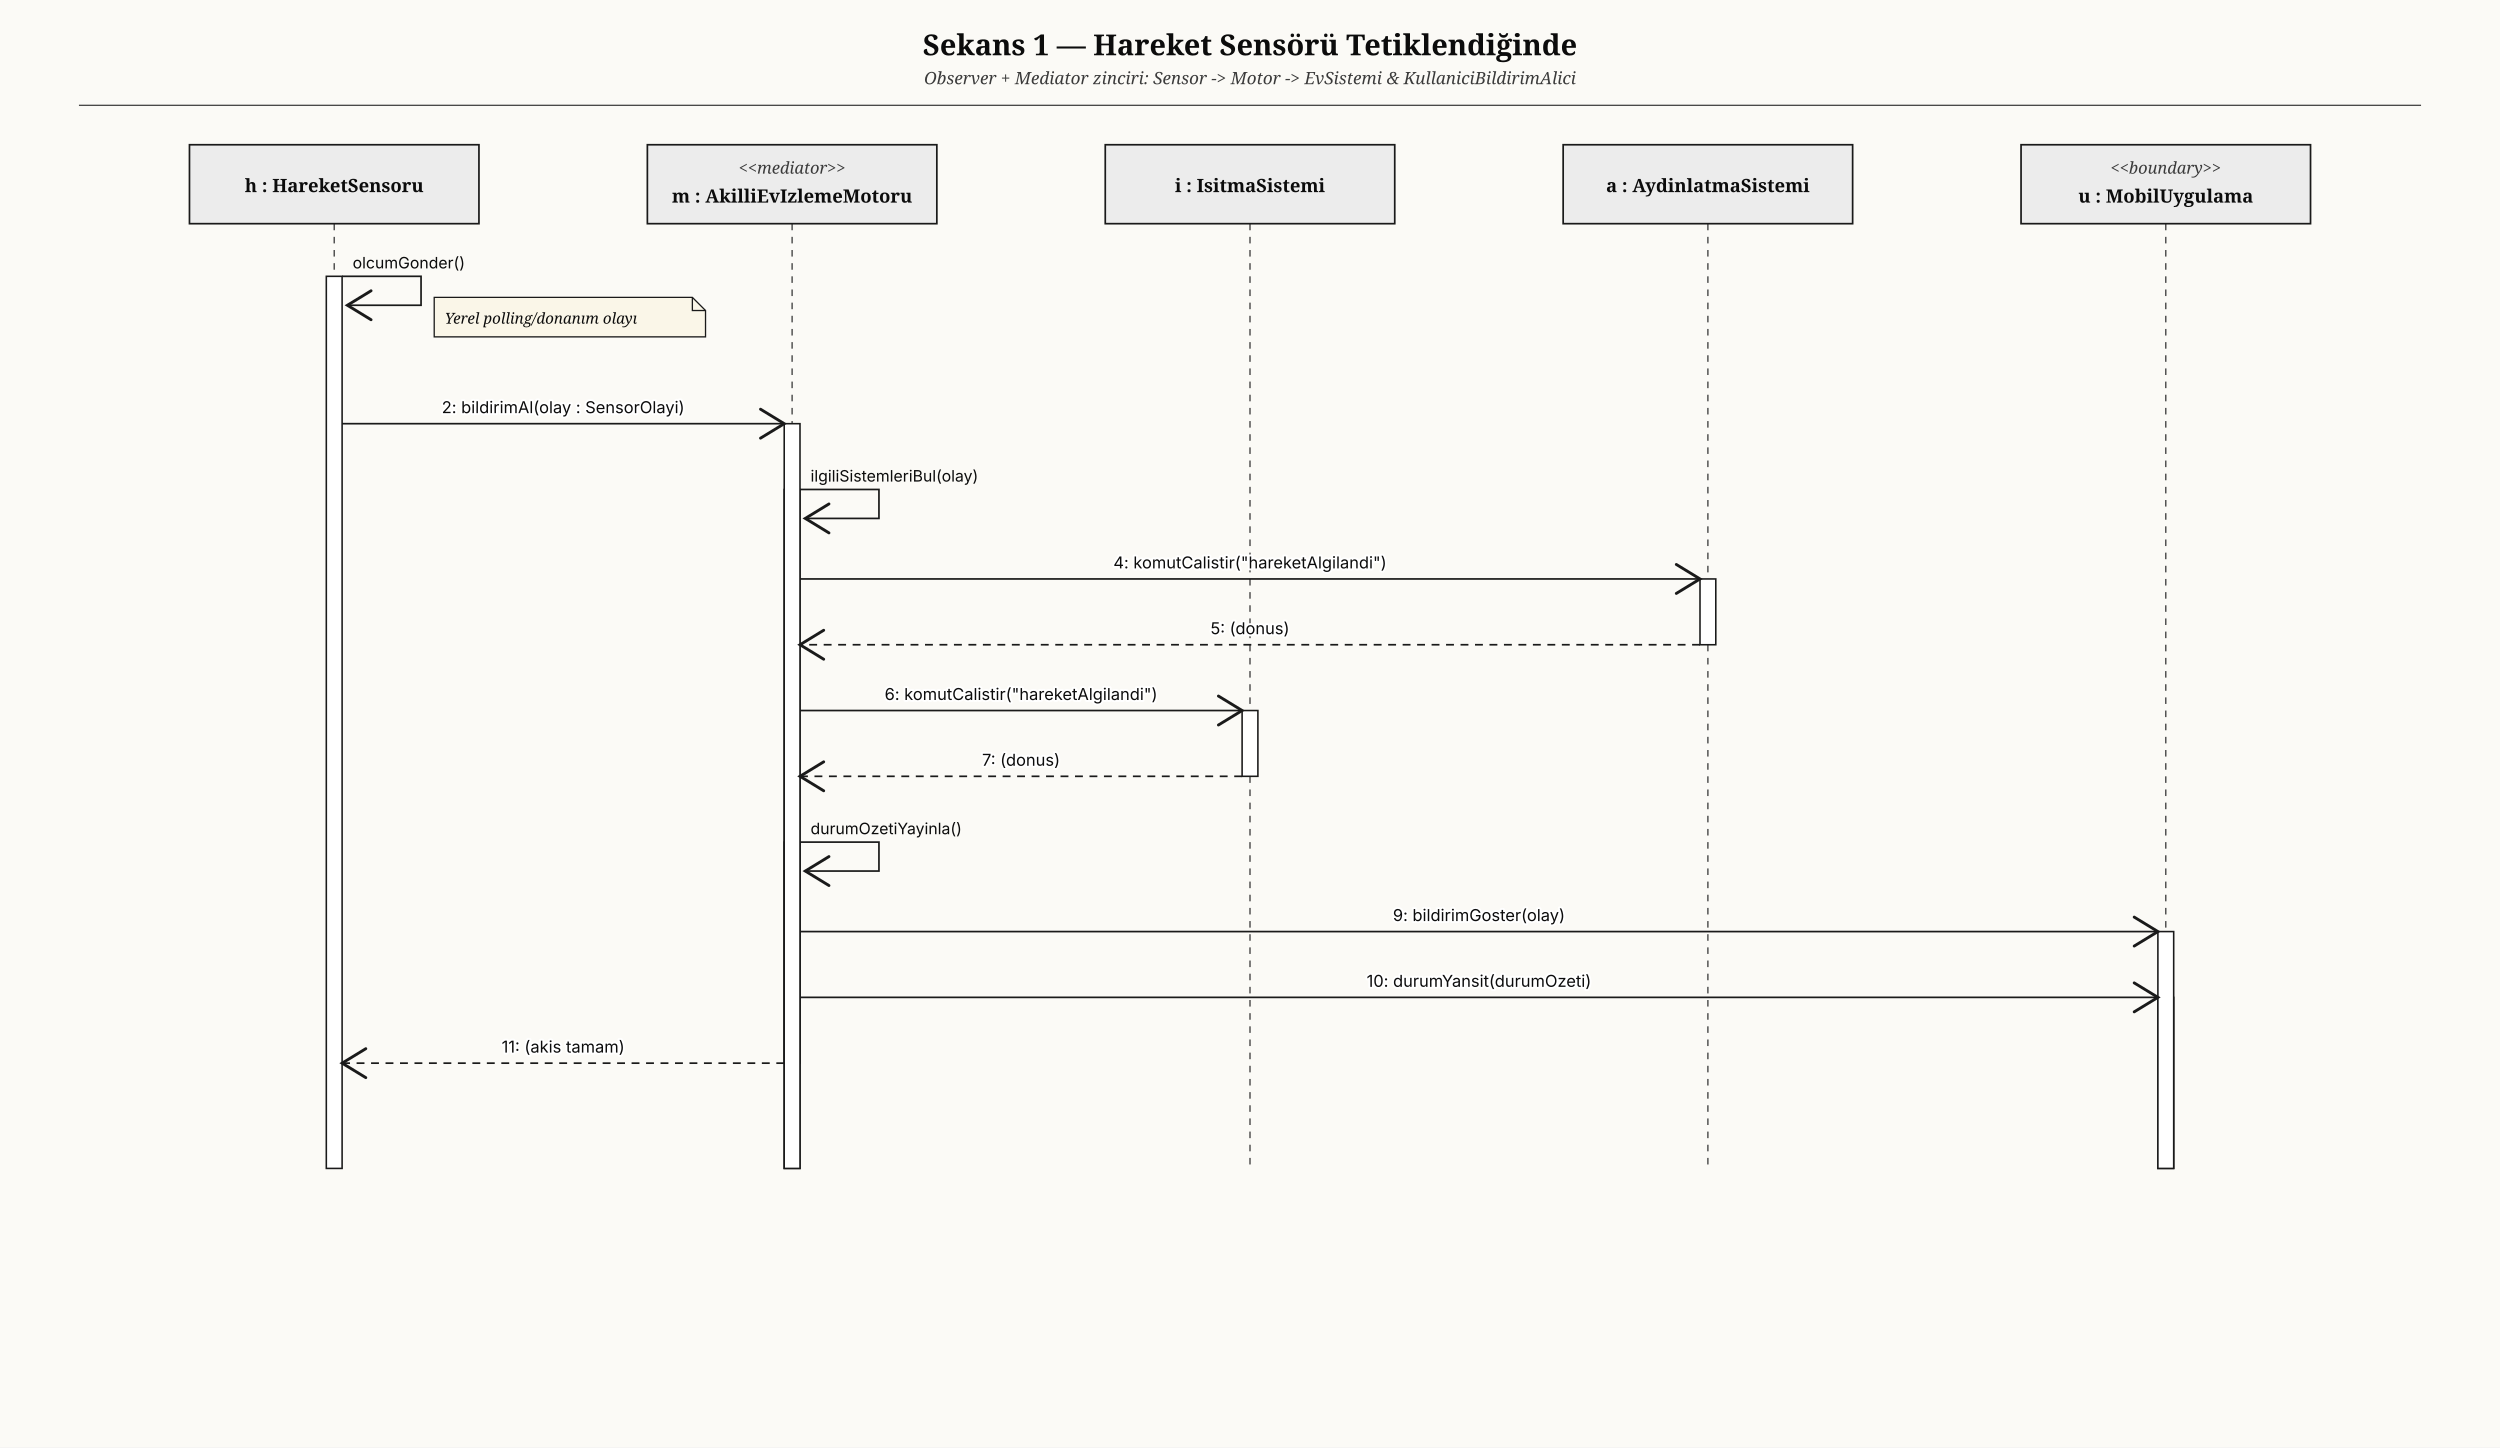
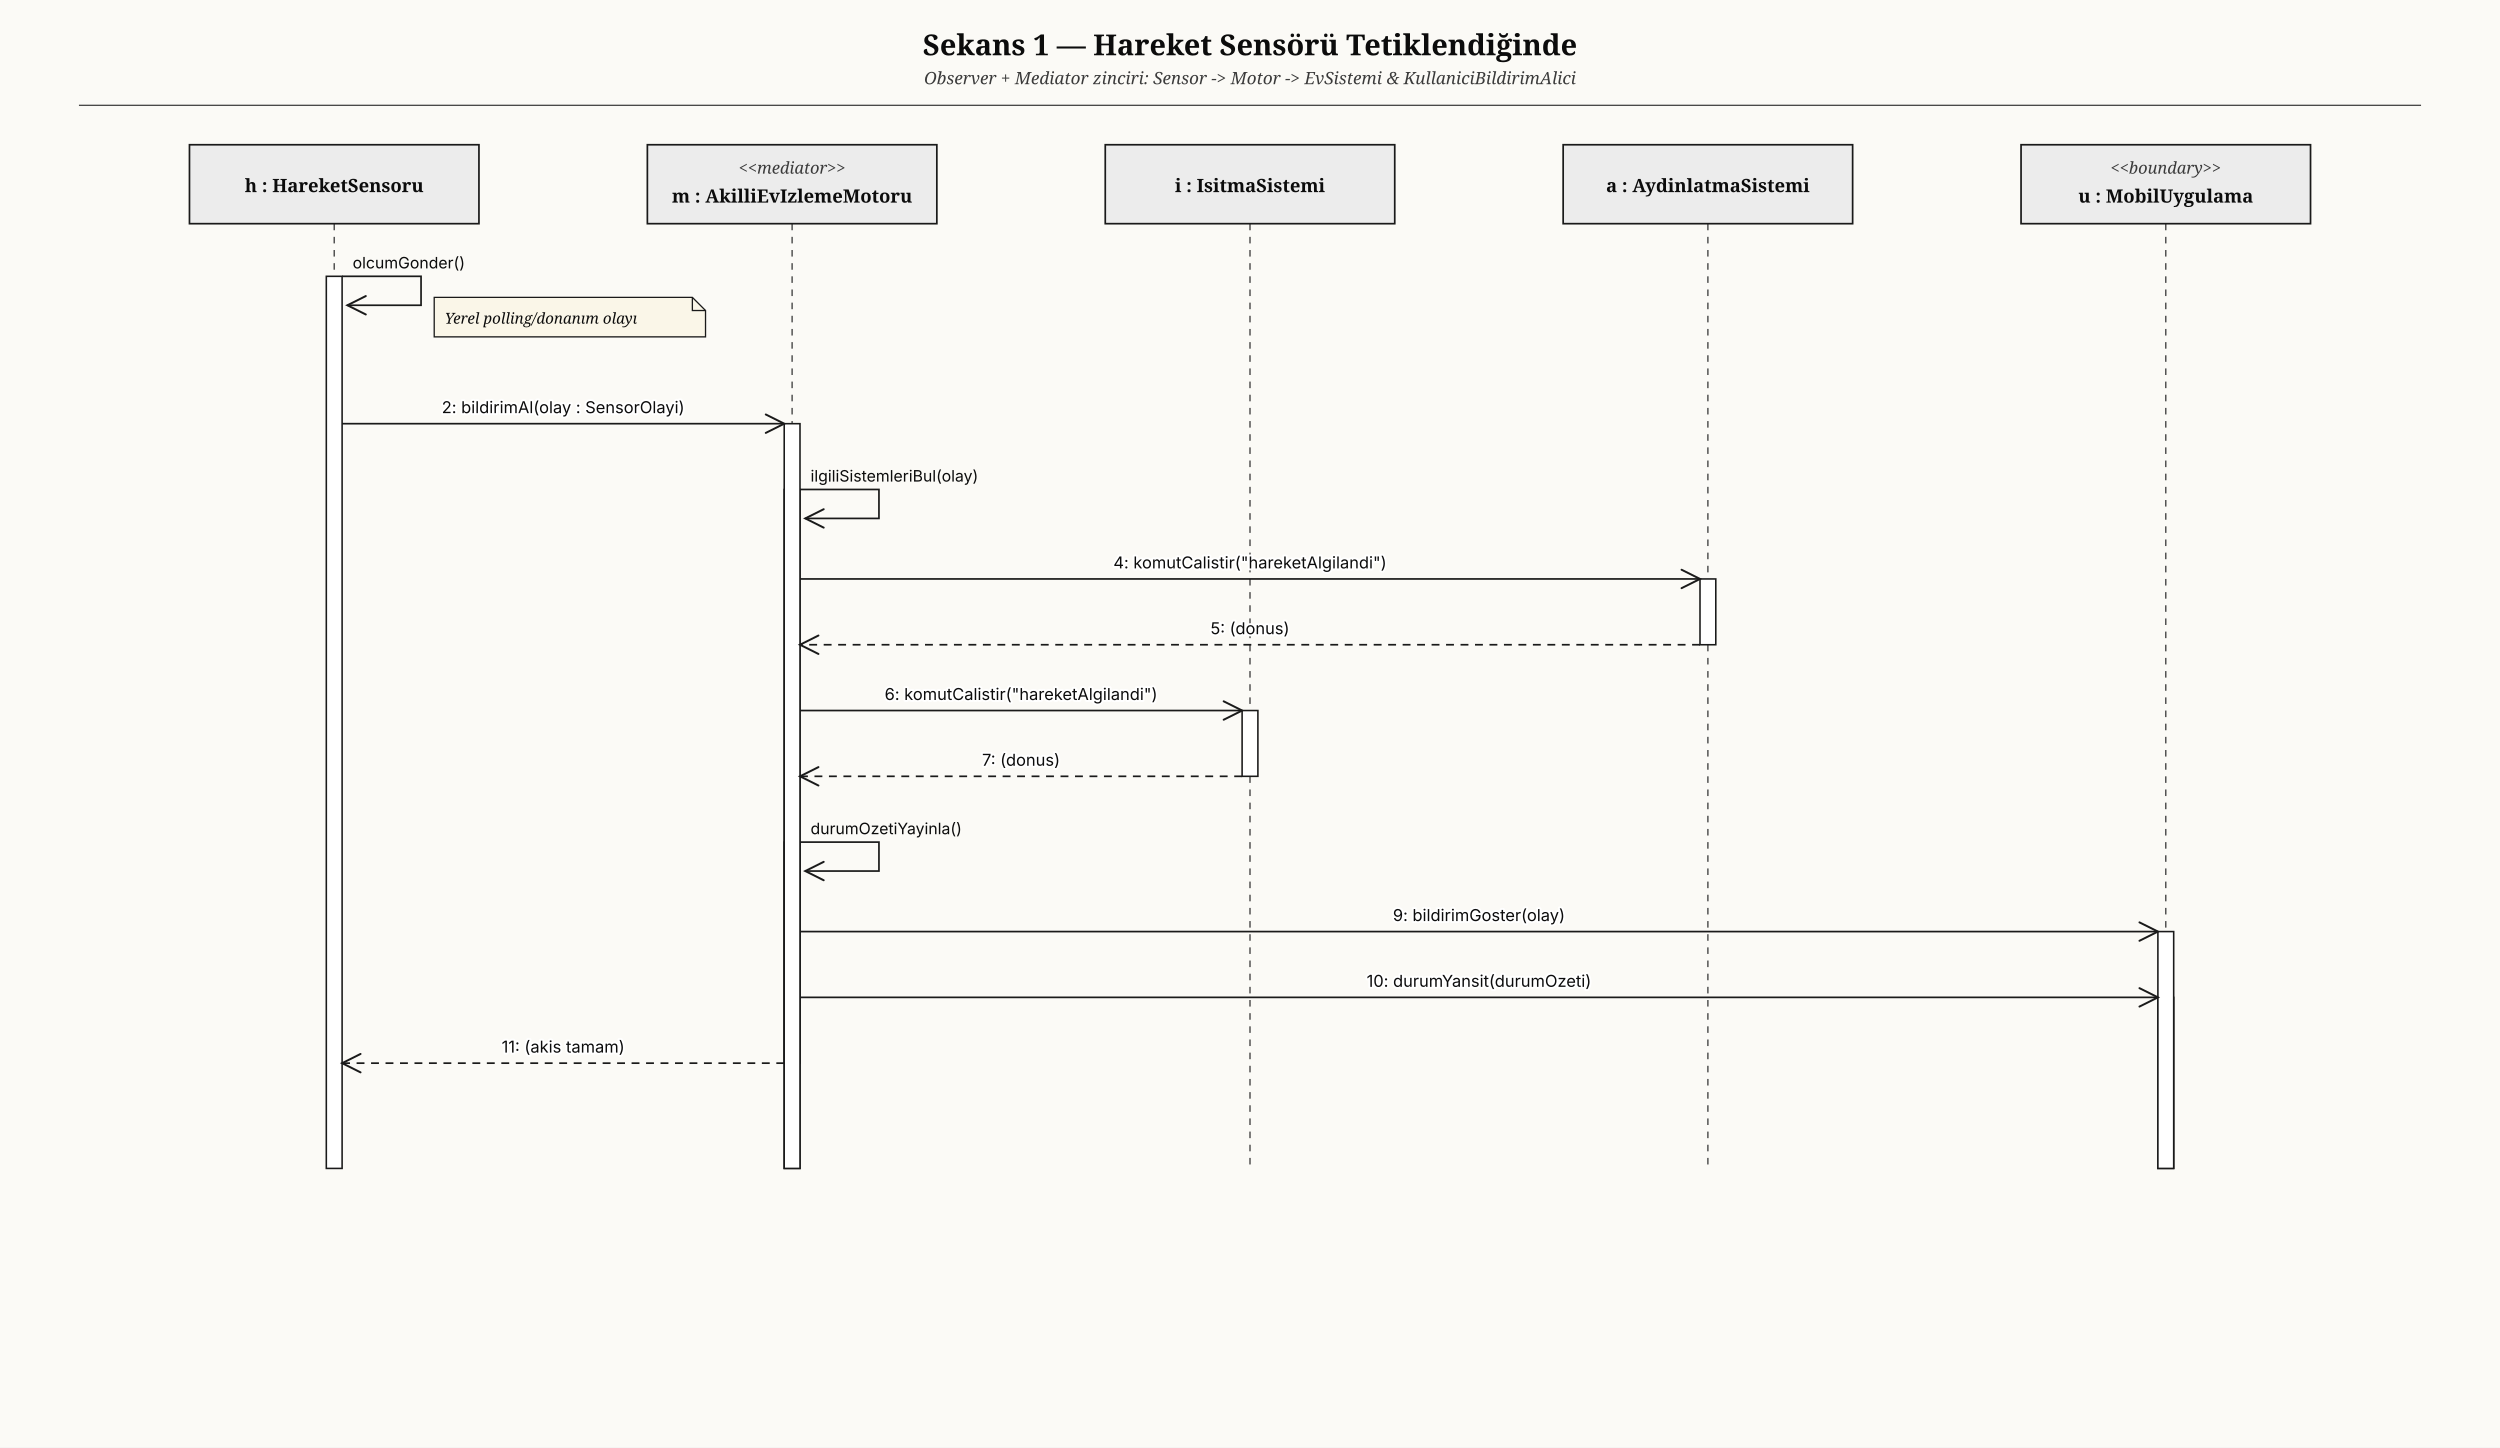
<svg xmlns="http://www.w3.org/2000/svg" viewBox="0 0 1900 1100" width="1900" height="1100">
  <rect width="1900" height="1100" fill="#fbfaf6" />
  <text x="950" y="42" text-anchor="middle" font-family="'EB Garamond','Georgia','Cambria',serif" font-size="22" font-weight="700" fill="#0c0c0c">
      Sekans 1 — Hareket Sensörü Tetiklendiğinde
    </text>
  <text x="950" y="64" text-anchor="middle" font-family="'EB Garamond','Georgia','Cambria',serif" font-size="13" font-style="italic" fill="#3a3a3a">
      Observer + Mediator zinciri: Sensor -&gt; Motor -&gt; EvSistemi &amp; KullaniciBildirimAlici
    </text>
  <line x1="60" y1="80" x2="1840" y2="80" stroke="#1a1a1a" stroke-width="0.8" />
  <line x1="254" y1="170" x2="254" y2="888" stroke="#3b3b3b" stroke-width="1" stroke-dasharray="5,5" />
  <line x1="602" y1="170" x2="602" y2="888" stroke="#3b3b3b" stroke-width="1" stroke-dasharray="5,5" />
  <line x1="950" y1="170" x2="950" y2="888" stroke="#3b3b3b" stroke-width="1" stroke-dasharray="5,5" />
  <line x1="1298" y1="170" x2="1298" y2="888" stroke="#3b3b3b" stroke-width="1" stroke-dasharray="5,5" />
  <line x1="1646" y1="170" x2="1646" y2="888" stroke="#3b3b3b" stroke-width="1" stroke-dasharray="5,5" />
  <rect x="1292" y="440" width="12" height="50" fill="#ffffff" stroke="#1a1a1a" stroke-width="1.2" />
  <rect x="944" y="540" width="12" height="50" fill="#ffffff" stroke="#1a1a1a" stroke-width="1.2" />
  <rect x="596" y="640" width="12" height="168" fill="#ffffff" stroke="#1a1a1a" stroke-width="1.2" />
  <rect x="248" y="210" width="12" height="678" fill="#ffffff" stroke="#1a1a1a" stroke-width="1.2" />
  <rect x="596" y="372" width="12" height="516" fill="#ffffff" stroke="#1a1a1a" stroke-width="1.2" />
  <rect x="596" y="322" width="12" height="566" fill="#ffffff" stroke="#1a1a1a" stroke-width="1.2" />
  <rect x="1640" y="758" width="12" height="130" fill="#ffffff" stroke="#1a1a1a" stroke-width="1.2" />
  <rect x="1640" y="708" width="12" height="180" fill="#ffffff" stroke="#1a1a1a" stroke-width="1.2" />
  <rect x="144" y="110" width="220" height="60" fill="#ececec" stroke="#1a1a1a" stroke-width="1.3" />
  <text x="254" y="146" text-anchor="middle" font-family="'EB Garamond','Georgia','Cambria',serif" font-weight="700" font-size="14" fill="#0c0c0c">h : HareketSensoru</text>
  <rect x="492" y="110" width="220" height="60" fill="#ececec" stroke="#1a1a1a" stroke-width="1.3" />
  <text x="602" y="132" text-anchor="middle" font-family="'EB Garamond','Georgia','Cambria',serif" font-style="italic" font-size="12.5" fill="#3a3a3a">&lt;&lt;mediator&gt;&gt;</text>
  <text x="602" y="154" text-anchor="middle" font-family="'EB Garamond','Georgia','Cambria',serif" font-weight="700" font-size="14" fill="#0c0c0c">m : AkilliEvIzlemeMotoru</text>
  <rect x="840" y="110" width="220" height="60" fill="#ececec" stroke="#1a1a1a" stroke-width="1.3" />
  <text x="950" y="146" text-anchor="middle" font-family="'EB Garamond','Georgia','Cambria',serif" font-weight="700" font-size="14" fill="#0c0c0c">i : IsitmaSistemi</text>
  <rect x="1188" y="110" width="220" height="60" fill="#ececec" stroke="#1a1a1a" stroke-width="1.3" />
  <text x="1298" y="146" text-anchor="middle" font-family="'EB Garamond','Georgia','Cambria',serif" font-weight="700" font-size="14" fill="#0c0c0c">a : AydinlatmaSistemi</text>
  <rect x="1536" y="110" width="220" height="60" fill="#ececec" stroke="#1a1a1a" stroke-width="1.3" />
  <text x="1646" y="132" text-anchor="middle" font-family="'EB Garamond','Georgia','Cambria',serif" font-style="italic" font-size="12.5" fill="#3a3a3a">&lt;&lt;boundary&gt;&gt;</text>
  <text x="1646" y="154" text-anchor="middle" font-family="'EB Garamond','Georgia','Cambria',serif" font-weight="700" font-size="14" fill="#0c0c0c">u : MobilUygulama</text>
  <path d="M 260 210 L 320 210 L 320 232 L 264 232" fill="none" stroke="#1a1a1a" stroke-width="1.3" />
-   <polyline points="282,221 264,232 282,243" fill="none" stroke="#1a1a1a" stroke-width="2.2" stroke-linejoin="miter" stroke-linecap="round" />
+   <polyline points="278,225 264,232 278,239" fill="none" stroke="#1a1a1a" stroke-width="1.5" stroke-linejoin="miter" stroke-linecap="round" />
  <text x="268" y="204" font-family="'Inter','Helvetica Neue','Segoe UI',Arial,sans-serif" font-size="12" fill="#0c0c0c">olcumGonder()</text>
  <g>
    <path d="M 330 226                     L 526.2 226                     L 536.2 236                     L 536.2 256                     L 330 256 Z" fill="#faf6e8" stroke="#1a1a1a" stroke-width="1" />
    <path d="M 526.2 226                         L 526.2 236                         L 536.2 236" fill="none" stroke="#1a1a1a" stroke-width="1" />
    <text x="338" y="246" font-family="'EB Garamond','Georgia','Cambria',serif" font-style="italic" font-size="11.5" fill="#0c0c0c">Yerel polling/donanım olayı</text>
  </g>
  <line x1="260" y1="322" x2="596" y2="322" stroke="#1a1a1a" stroke-width="1.3" />
-   <polyline points="578,333 596,322 578,311" fill="none" stroke="#1a1a1a" stroke-width="2.2" stroke-linejoin="miter" stroke-linecap="round" />
+   <polyline points="582,329 596,322 582,315" fill="none" stroke="#1a1a1a" stroke-width="1.5" stroke-linejoin="miter" stroke-linecap="round" />
  <text x="428" y="314" text-anchor="middle" font-family="'Inter','Helvetica Neue','Segoe UI',Arial,sans-serif" font-size="12.5" fill="#0c0c0c" paint-order="stroke" stroke="#ffffff" stroke-width="3" stroke-linejoin="round">2: bildirimAl(olay : SensorOlayi)</text>
  <path d="M 608 372 L 668 372 L 668 394 L 612 394" fill="none" stroke="#1a1a1a" stroke-width="1.3" />
-   <polyline points="630,383 612,394 630,405" fill="none" stroke="#1a1a1a" stroke-width="2.2" stroke-linejoin="miter" stroke-linecap="round" />
+   <polyline points="626,387 612,394 626,401" fill="none" stroke="#1a1a1a" stroke-width="1.5" stroke-linejoin="miter" stroke-linecap="round" />
  <text x="616" y="366" font-family="'Inter','Helvetica Neue','Segoe UI',Arial,sans-serif" font-size="12" fill="#0c0c0c">ilgiliSistemleriBul(olay)</text>
  <line x1="608" y1="440" x2="1292" y2="440" stroke="#1a1a1a" stroke-width="1.3" />
-   <polyline points="1274,451 1292,440 1274,429" fill="none" stroke="#1a1a1a" stroke-width="2.2" stroke-linejoin="miter" stroke-linecap="round" />
+   <polyline points="1278,447 1292,440 1278,433" fill="none" stroke="#1a1a1a" stroke-width="1.5" stroke-linejoin="miter" stroke-linecap="round" />
  <text x="950" y="432" text-anchor="middle" font-family="'Inter','Helvetica Neue','Segoe UI',Arial,sans-serif" font-size="12.5" fill="#0c0c0c" paint-order="stroke" stroke="#ffffff" stroke-width="3" stroke-linejoin="round">4: komutCalistir("hareketAlgilandi")</text>
  <line x1="1292" y1="490" x2="608" y2="490" stroke="#1a1a1a" stroke-width="1.3" stroke-dasharray="6,5" />
-   <polyline points="626,479 608,490 626,501" fill="none" stroke="#1a1a1a" stroke-width="2.2" stroke-linejoin="miter" stroke-linecap="round" />
+   <polyline points="622,483 608,490 622,497" fill="none" stroke="#1a1a1a" stroke-width="1.5" stroke-linejoin="miter" stroke-linecap="round" />
  <text x="950" y="482" text-anchor="middle" font-family="'Inter','Helvetica Neue','Segoe UI',Arial,sans-serif" font-size="12.5" fill="#0c0c0c" paint-order="stroke" stroke="#ffffff" stroke-width="3" stroke-linejoin="round">5: (donus)</text>
  <line x1="608" y1="540" x2="944" y2="540" stroke="#1a1a1a" stroke-width="1.3" />
-   <polyline points="926,551 944,540 926,529" fill="none" stroke="#1a1a1a" stroke-width="2.2" stroke-linejoin="miter" stroke-linecap="round" />
+   <polyline points="930,547 944,540 930,533" fill="none" stroke="#1a1a1a" stroke-width="1.5" stroke-linejoin="miter" stroke-linecap="round" />
  <text x="776" y="532" text-anchor="middle" font-family="'Inter','Helvetica Neue','Segoe UI',Arial,sans-serif" font-size="12.5" fill="#0c0c0c" paint-order="stroke" stroke="#ffffff" stroke-width="3" stroke-linejoin="round">6: komutCalistir("hareketAlgilandi")</text>
  <line x1="944" y1="590" x2="608" y2="590" stroke="#1a1a1a" stroke-width="1.3" stroke-dasharray="6,5" />
-   <polyline points="626,579 608,590 626,601" fill="none" stroke="#1a1a1a" stroke-width="2.2" stroke-linejoin="miter" stroke-linecap="round" />
+   <polyline points="622,583 608,590 622,597" fill="none" stroke="#1a1a1a" stroke-width="1.5" stroke-linejoin="miter" stroke-linecap="round" />
  <text x="776" y="582" text-anchor="middle" font-family="'Inter','Helvetica Neue','Segoe UI',Arial,sans-serif" font-size="12.5" fill="#0c0c0c" paint-order="stroke" stroke="#ffffff" stroke-width="3" stroke-linejoin="round">7: (donus)</text>
  <path d="M 608 640 L 668 640 L 668 662 L 612 662" fill="none" stroke="#1a1a1a" stroke-width="1.3" />
-   <polyline points="630,651 612,662 630,673" fill="none" stroke="#1a1a1a" stroke-width="2.2" stroke-linejoin="miter" stroke-linecap="round" />
+   <polyline points="626,655 612,662 626,669" fill="none" stroke="#1a1a1a" stroke-width="1.5" stroke-linejoin="miter" stroke-linecap="round" />
  <text x="616" y="634" font-family="'Inter','Helvetica Neue','Segoe UI',Arial,sans-serif" font-size="12" fill="#0c0c0c">durumOzetiYayinla()</text>
  <line x1="608" y1="708" x2="1640" y2="708" stroke="#1a1a1a" stroke-width="1.3" />
-   <polyline points="1622,719 1640,708 1622,697" fill="none" stroke="#1a1a1a" stroke-width="2.2" stroke-linejoin="miter" stroke-linecap="round" />
+   <polyline points="1626,715 1640,708 1626,701" fill="none" stroke="#1a1a1a" stroke-width="1.5" stroke-linejoin="miter" stroke-linecap="round" />
  <text x="1124" y="700" text-anchor="middle" font-family="'Inter','Helvetica Neue','Segoe UI',Arial,sans-serif" font-size="12.5" fill="#0c0c0c" paint-order="stroke" stroke="#ffffff" stroke-width="3" stroke-linejoin="round">9: bildirimGoster(olay)</text>
  <line x1="608" y1="758" x2="1640" y2="758" stroke="#1a1a1a" stroke-width="1.3" />
-   <polyline points="1622,769 1640,758 1622,747" fill="none" stroke="#1a1a1a" stroke-width="2.2" stroke-linejoin="miter" stroke-linecap="round" />
+   <polyline points="1626,765 1640,758 1626,751" fill="none" stroke="#1a1a1a" stroke-width="1.5" stroke-linejoin="miter" stroke-linecap="round" />
  <text x="1124" y="750" text-anchor="middle" font-family="'Inter','Helvetica Neue','Segoe UI',Arial,sans-serif" font-size="12.5" fill="#0c0c0c" paint-order="stroke" stroke="#ffffff" stroke-width="3" stroke-linejoin="round">10: durumYansit(durumOzeti)</text>
  <line x1="596" y1="808" x2="260" y2="808" stroke="#1a1a1a" stroke-width="1.3" stroke-dasharray="6,5" />
-   <polyline points="278,797 260,808 278,819" fill="none" stroke="#1a1a1a" stroke-width="2.2" stroke-linejoin="miter" stroke-linecap="round" />
+   <polyline points="274,801 260,808 274,815" fill="none" stroke="#1a1a1a" stroke-width="1.5" stroke-linejoin="miter" stroke-linecap="round" />
  <text x="428" y="800" text-anchor="middle" font-family="'Inter','Helvetica Neue','Segoe UI',Arial,sans-serif" font-size="12.5" fill="#0c0c0c" paint-order="stroke" stroke="#ffffff" stroke-width="3" stroke-linejoin="round">11: (akis tamam)</text>
</svg>
